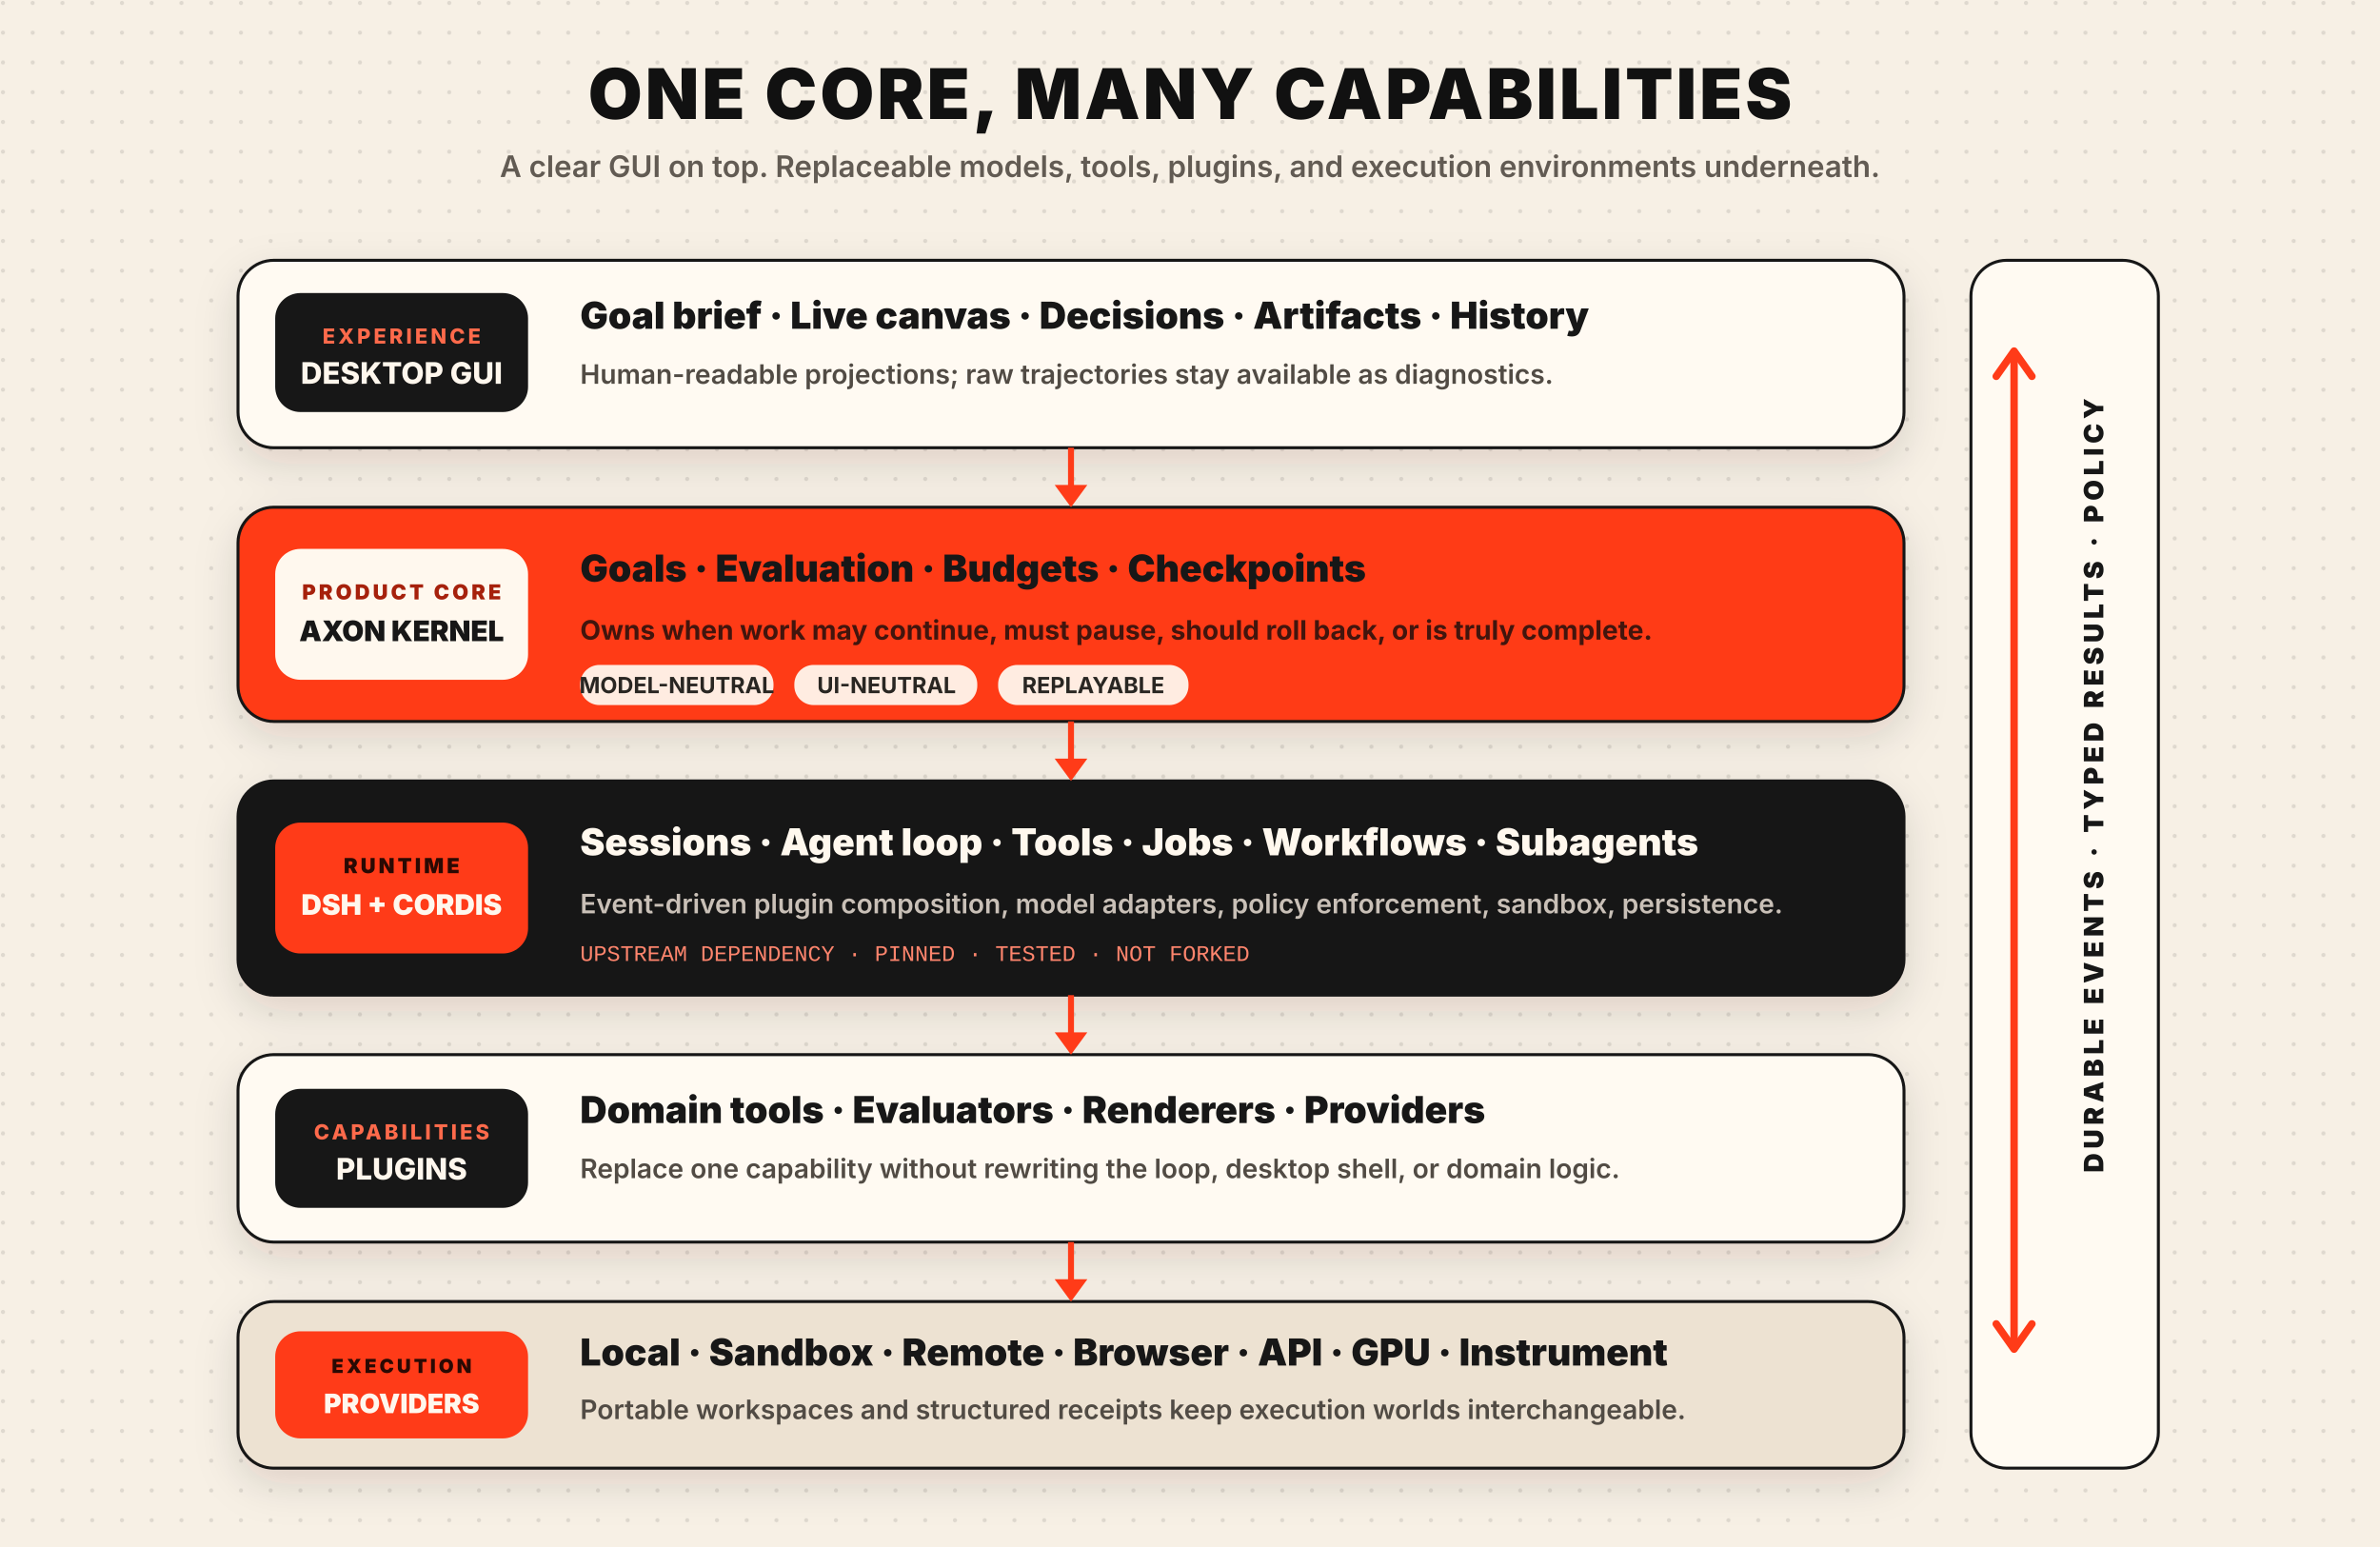
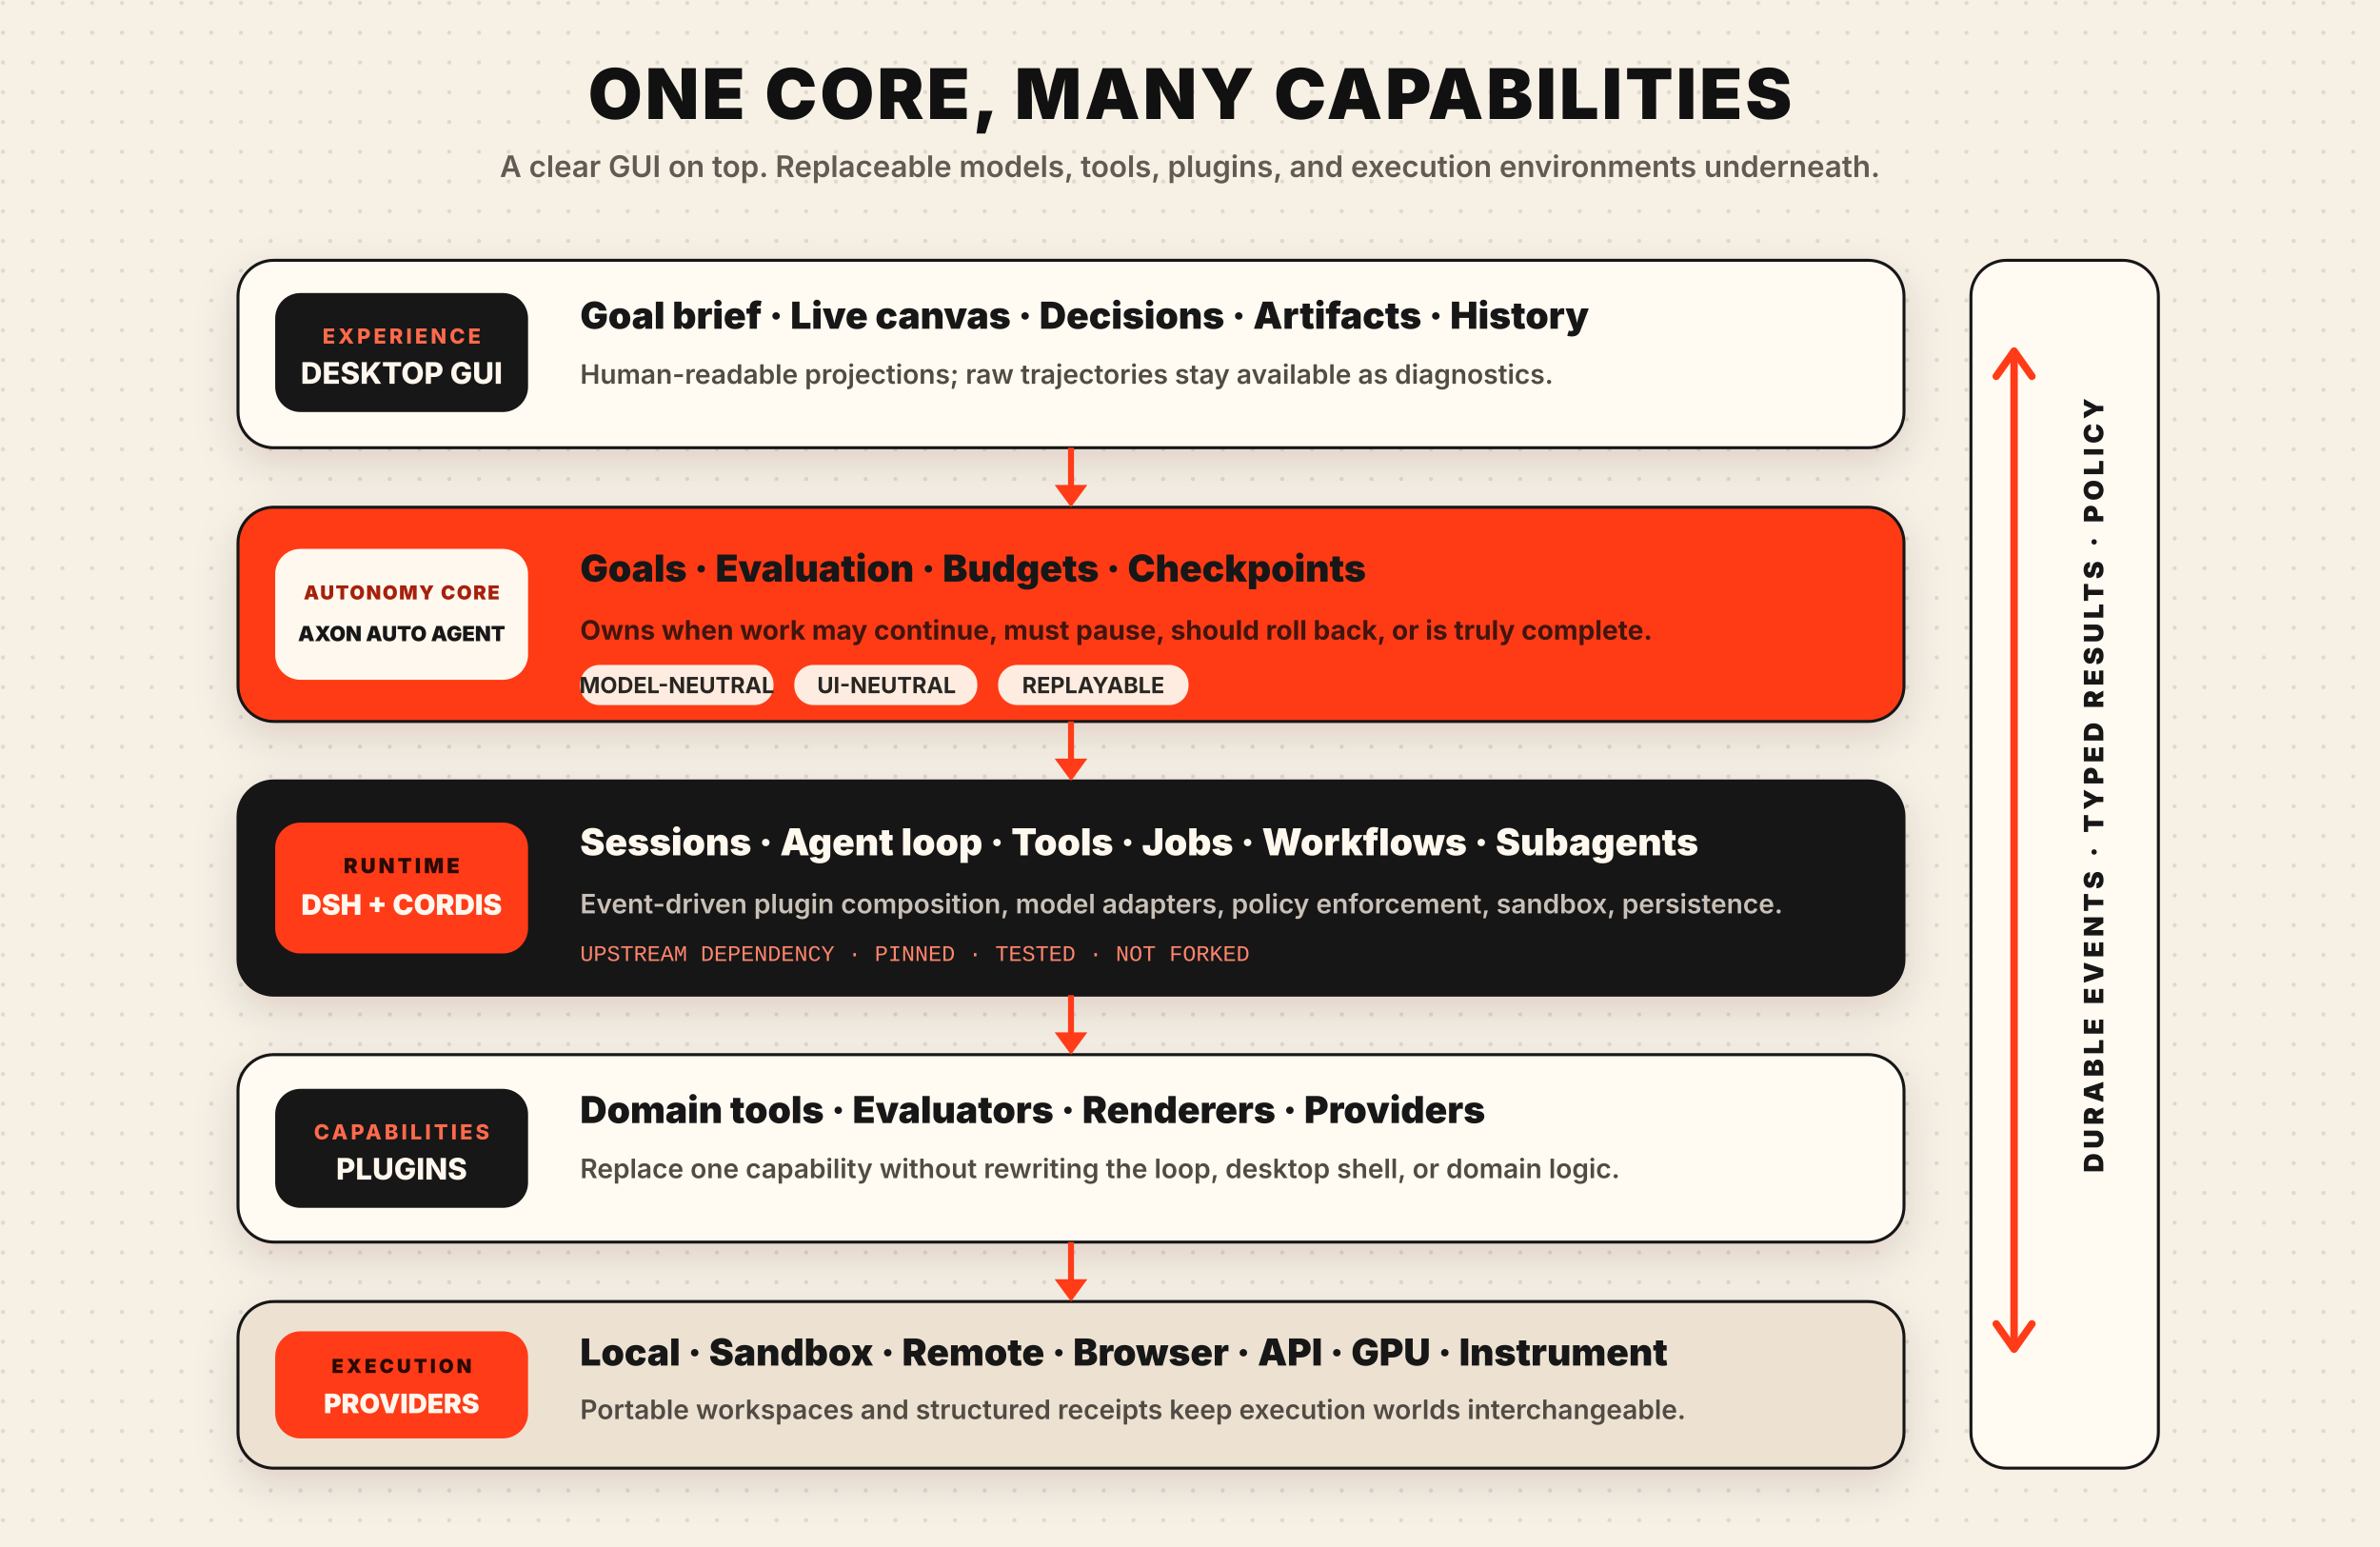
<svg xmlns="http://www.w3.org/2000/svg" width="1600" height="1040" viewBox="0 0 1600 1040" role="img" aria-labelledby="title desc">
  <defs>
    <pattern id="dots" width="20" height="20" patternUnits="userSpaceOnUse">
      <circle cx="2" cy="2" r="1.4" fill="#1b1b1b" opacity="0.11" />
    </pattern>
    <filter id="shadow" x="-20%" y="-20%" width="140%" height="150%">
      <feDropShadow dx="0" dy="10" stdDeviation="14" flood-color="#281d14" flood-opacity="0.13" />
    </filter>
    <style>
      .sans{font-family:Inter,ui-sans-serif,system-ui,-apple-system,"Segoe UI",sans-serif}
      .mono{font-family:"SFMono-Regular",Consolas,"Liberation Mono",monospace}
      .h{font-size:25px;font-weight:850;fill:#171717}
      .b{font-size:18px;font-weight:560;fill:#514b44}
      .chip{font-size:15px;font-weight:720;fill:#292622}
    </style>
  </defs>
  <rect width="1600" height="1040" fill="#f7f0e5" />
  <rect width="1600" height="1040" fill="url(#dots)" />
  <text x="800" y="80" text-anchor="middle" class="sans" font-size="47" font-weight="900" letter-spacing="2" fill="#111">ONE CORE, MANY CAPABILITIES</text>
  <text x="800" y="119" text-anchor="middle" class="sans" font-size="20" font-weight="620" fill="#625b53">A clear GUI on top. Replaceable models, tools, plugins, and execution environments underneath.</text>
  <g filter="url(#shadow)">
    <rect x="160" y="175" width="1120" height="126" rx="24" fill="#fffaf2" stroke="#171717" stroke-width="2" />
    <rect x="160" y="341" width="1120" height="144" rx="24" fill="#ff3b18" stroke="#171717" stroke-width="2" />
    <rect x="160" y="525" width="1120" height="144" rx="24" fill="#171717" stroke="#171717" stroke-width="2" />
    <rect x="160" y="709" width="1120" height="126" rx="24" fill="#fffaf2" stroke="#171717" stroke-width="2" />
    <rect x="160" y="875" width="1120" height="112" rx="24" fill="#ede2d2" stroke="#171717" stroke-width="2" />
  </g>
  <rect x="185" y="197" width="170" height="80" rx="17" fill="#171717" />
  <text x="270" y="231" text-anchor="middle" class="sans" font-size="14" font-weight="800" letter-spacing="2" fill="#ff6a4b">EXPERIENCE</text>
  <text x="270" y="258" text-anchor="middle" class="sans" font-size="20" font-weight="820" fill="#fff7ed">DESKTOP GUI</text>
  <text x="390" y="221" class="sans h">Goal brief · Live canvas · Decisions · Artifacts · History</text>
  <text x="390" y="258" class="sans b">Human-readable projections; raw trajectories stay available as diagnostics.</text>
  <rect x="185" y="369" width="170" height="88" rx="17" fill="#fff8ee" />
-   <text x="270" y="403" text-anchor="middle" class="sans" font-size="14" font-weight="850" letter-spacing="2" fill="#a6210c">PRODUCT CORE</text>
-   <text x="270" y="431" text-anchor="middle" class="sans" font-size="19" font-weight="850" fill="#171717">AXON KERNEL</text>
+   <text x="270" y="403" text-anchor="middle" class="sans" font-size="13" font-weight="850" letter-spacing="1" fill="#a6210c">AUTONOMY CORE</text>
+   <text x="270" y="431" text-anchor="middle" class="sans" font-size="14" font-weight="850" fill="#171717">AXON AUTO AGENT</text>
  <text x="390" y="391" class="sans h">Goals · Evaluation · Budgets · Checkpoints</text>
  <text x="390" y="430" class="sans" font-size="18" font-weight="650" fill="#42150d">Owns when work may continue, must pause, should roll back, or is truly complete.</text>
  <g class="sans chip">
    <rect x="390" y="447" width="130" height="27" rx="13" fill="#fff8ee" opacity="0.94" />
    <text x="455" y="466" text-anchor="middle">MODEL-NEUTRAL</text>
    <rect x="534" y="447" width="123" height="27" rx="13" fill="#fff8ee" opacity="0.94" />
    <text x="596" y="466" text-anchor="middle">UI-NEUTRAL</text>
    <rect x="671" y="447" width="128" height="27" rx="13" fill="#fff8ee" opacity="0.94" />
    <text x="735" y="466" text-anchor="middle">REPLAYABLE</text>
  </g>
  <rect x="185" y="553" width="170" height="88" rx="17" fill="#ff3b18" />
  <text x="270" y="587" text-anchor="middle" class="sans" font-size="14" font-weight="850" letter-spacing="2" fill="#2a0903">RUNTIME</text>
  <text x="270" y="615" text-anchor="middle" class="sans" font-size="19" font-weight="850" fill="#fff7ed">DSH + CORDIS</text>
  <text x="390" y="575" class="sans" font-size="25" font-weight="850" fill="#fff8ee">Sessions · Agent loop · Tools · Jobs · Workflows · Subagents</text>
  <text x="390" y="614" class="sans" font-size="18" font-weight="620" fill="#c9c0b7">Event-driven plugin composition, model adapters, policy enforcement, sandbox, persistence.</text>
  <text x="390" y="646" class="mono" font-size="15" fill="#ff856d">UPSTREAM DEPENDENCY · PINNED · TESTED · NOT FORKED</text>
  <rect x="185" y="732" width="170" height="80" rx="17" fill="#171717" />
  <text x="270" y="766" text-anchor="middle" class="sans" font-size="14" font-weight="800" letter-spacing="2" fill="#ff6a4b">CAPABILITIES</text>
  <text x="270" y="793" text-anchor="middle" class="sans" font-size="20" font-weight="820" fill="#fff7ed">PLUGINS</text>
  <text x="390" y="755" class="sans h">Domain tools · Evaluators · Renderers · Providers</text>
  <text x="390" y="792" class="sans b">Replace one capability without rewriting the loop, desktop shell, or domain logic.</text>
  <rect x="185" y="895" width="170" height="72" rx="17" fill="#ff3b18" />
  <text x="270" y="923" text-anchor="middle" class="sans" font-size="13" font-weight="850" letter-spacing="2" fill="#2a0903">EXECUTION</text>
  <text x="270" y="950" text-anchor="middle" class="sans" font-size="18" font-weight="850" fill="#fff7ed">PROVIDERS</text>
  <text x="390" y="918" class="sans h">Local · Sandbox · Remote · Browser · API · GPU · Instrument</text>
  <text x="390" y="954" class="sans b">Portable workspaces and structured receipts keep execution worlds interchangeable.</text>
  <g fill="none" stroke="#ff3b18" stroke-width="4">
    <path d="M720 301v30" />
    <path d="M720 485v30" />
    <path d="M720 669v30" />
    <path d="M720 835v30" />
  </g>
  <g fill="#ff3b18">
    <path d="M709 326l11 15 11-15z" />
    <path d="M709 510l11 15 11-15z" />
    <path d="M709 694l11 15 11-15z" />
    <path d="M709 860l11 15 11-15z" />
  </g>
  <rect x="1325" y="175" width="126" height="812" rx="24" fill="#fffaf2" stroke="#171717" stroke-width="2" />
  <path d="M1354 239v665" stroke="#ff3b18" stroke-width="5" />
  <path d="M1342 253l12-17 12 17M1342 890l12 17 12-17" fill="none" stroke="#ff3b18" stroke-width="5" stroke-linecap="round" stroke-linejoin="round" />
  <text x="1414" y="528" transform="rotate(-90 1414 528)" text-anchor="middle" class="sans" font-size="18" font-weight="850" letter-spacing="3" fill="#171717">DURABLE EVENTS · TYPED RESULTS · POLICY</text>
</svg>
